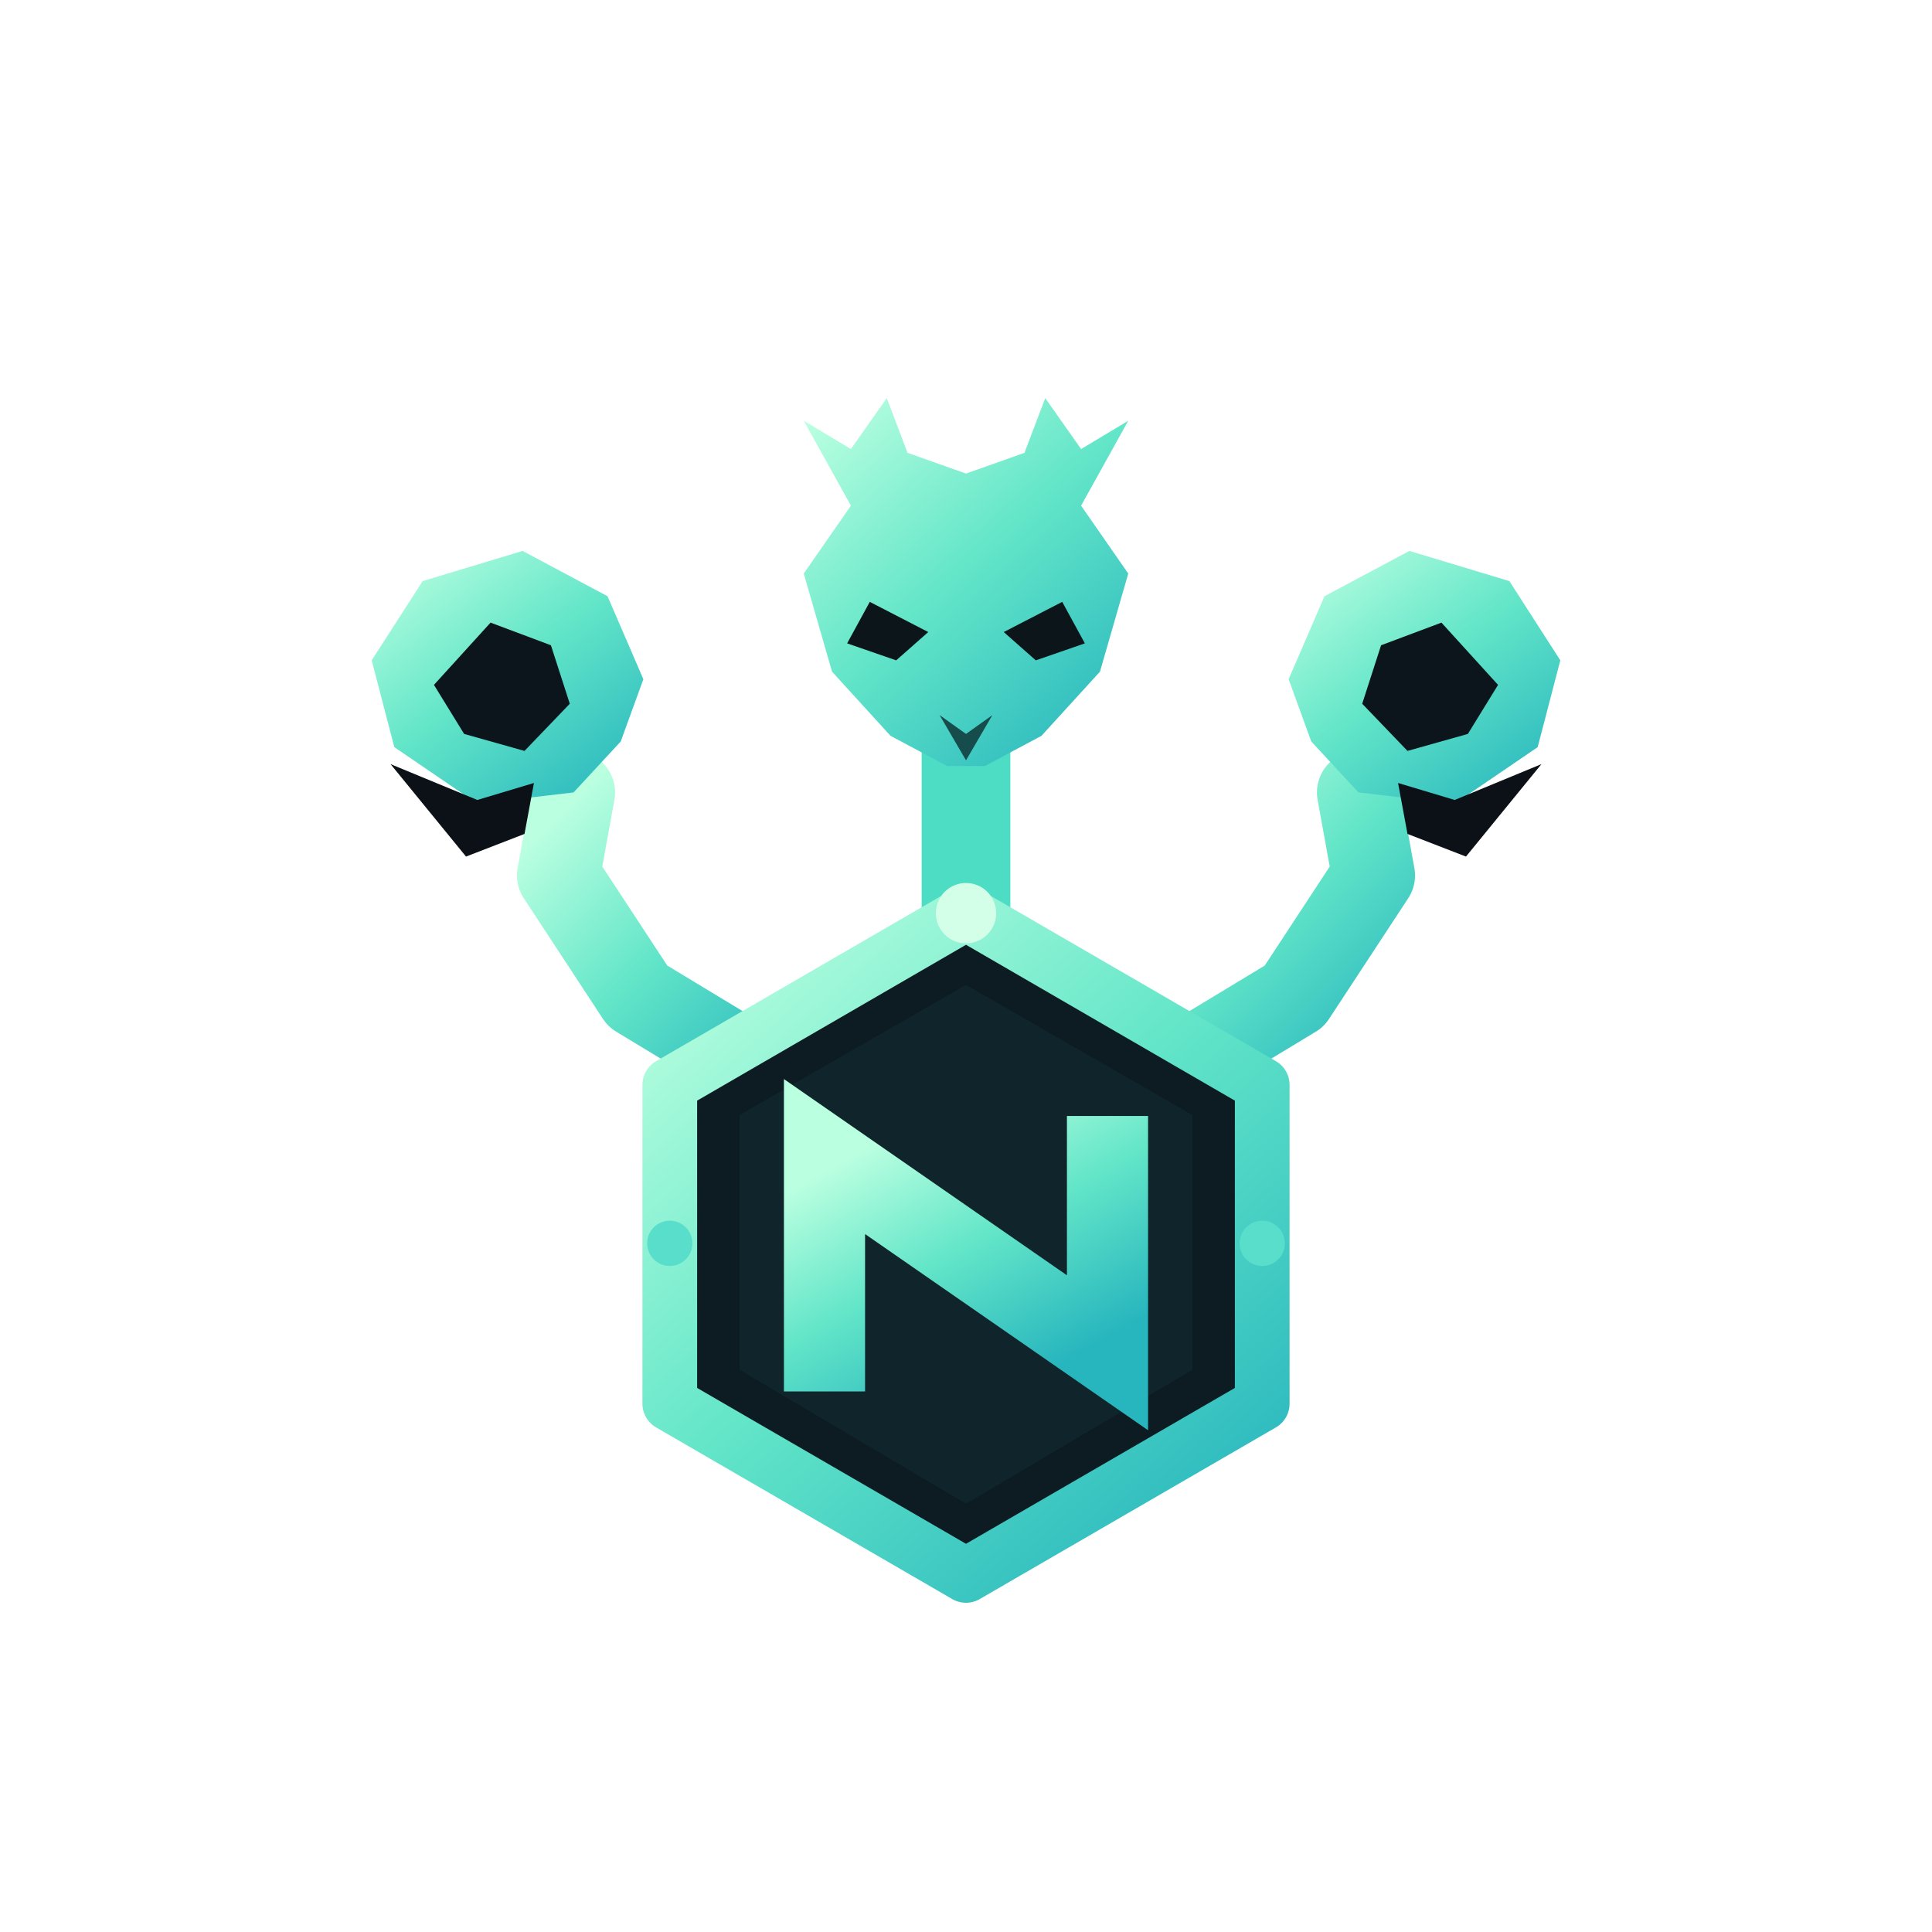
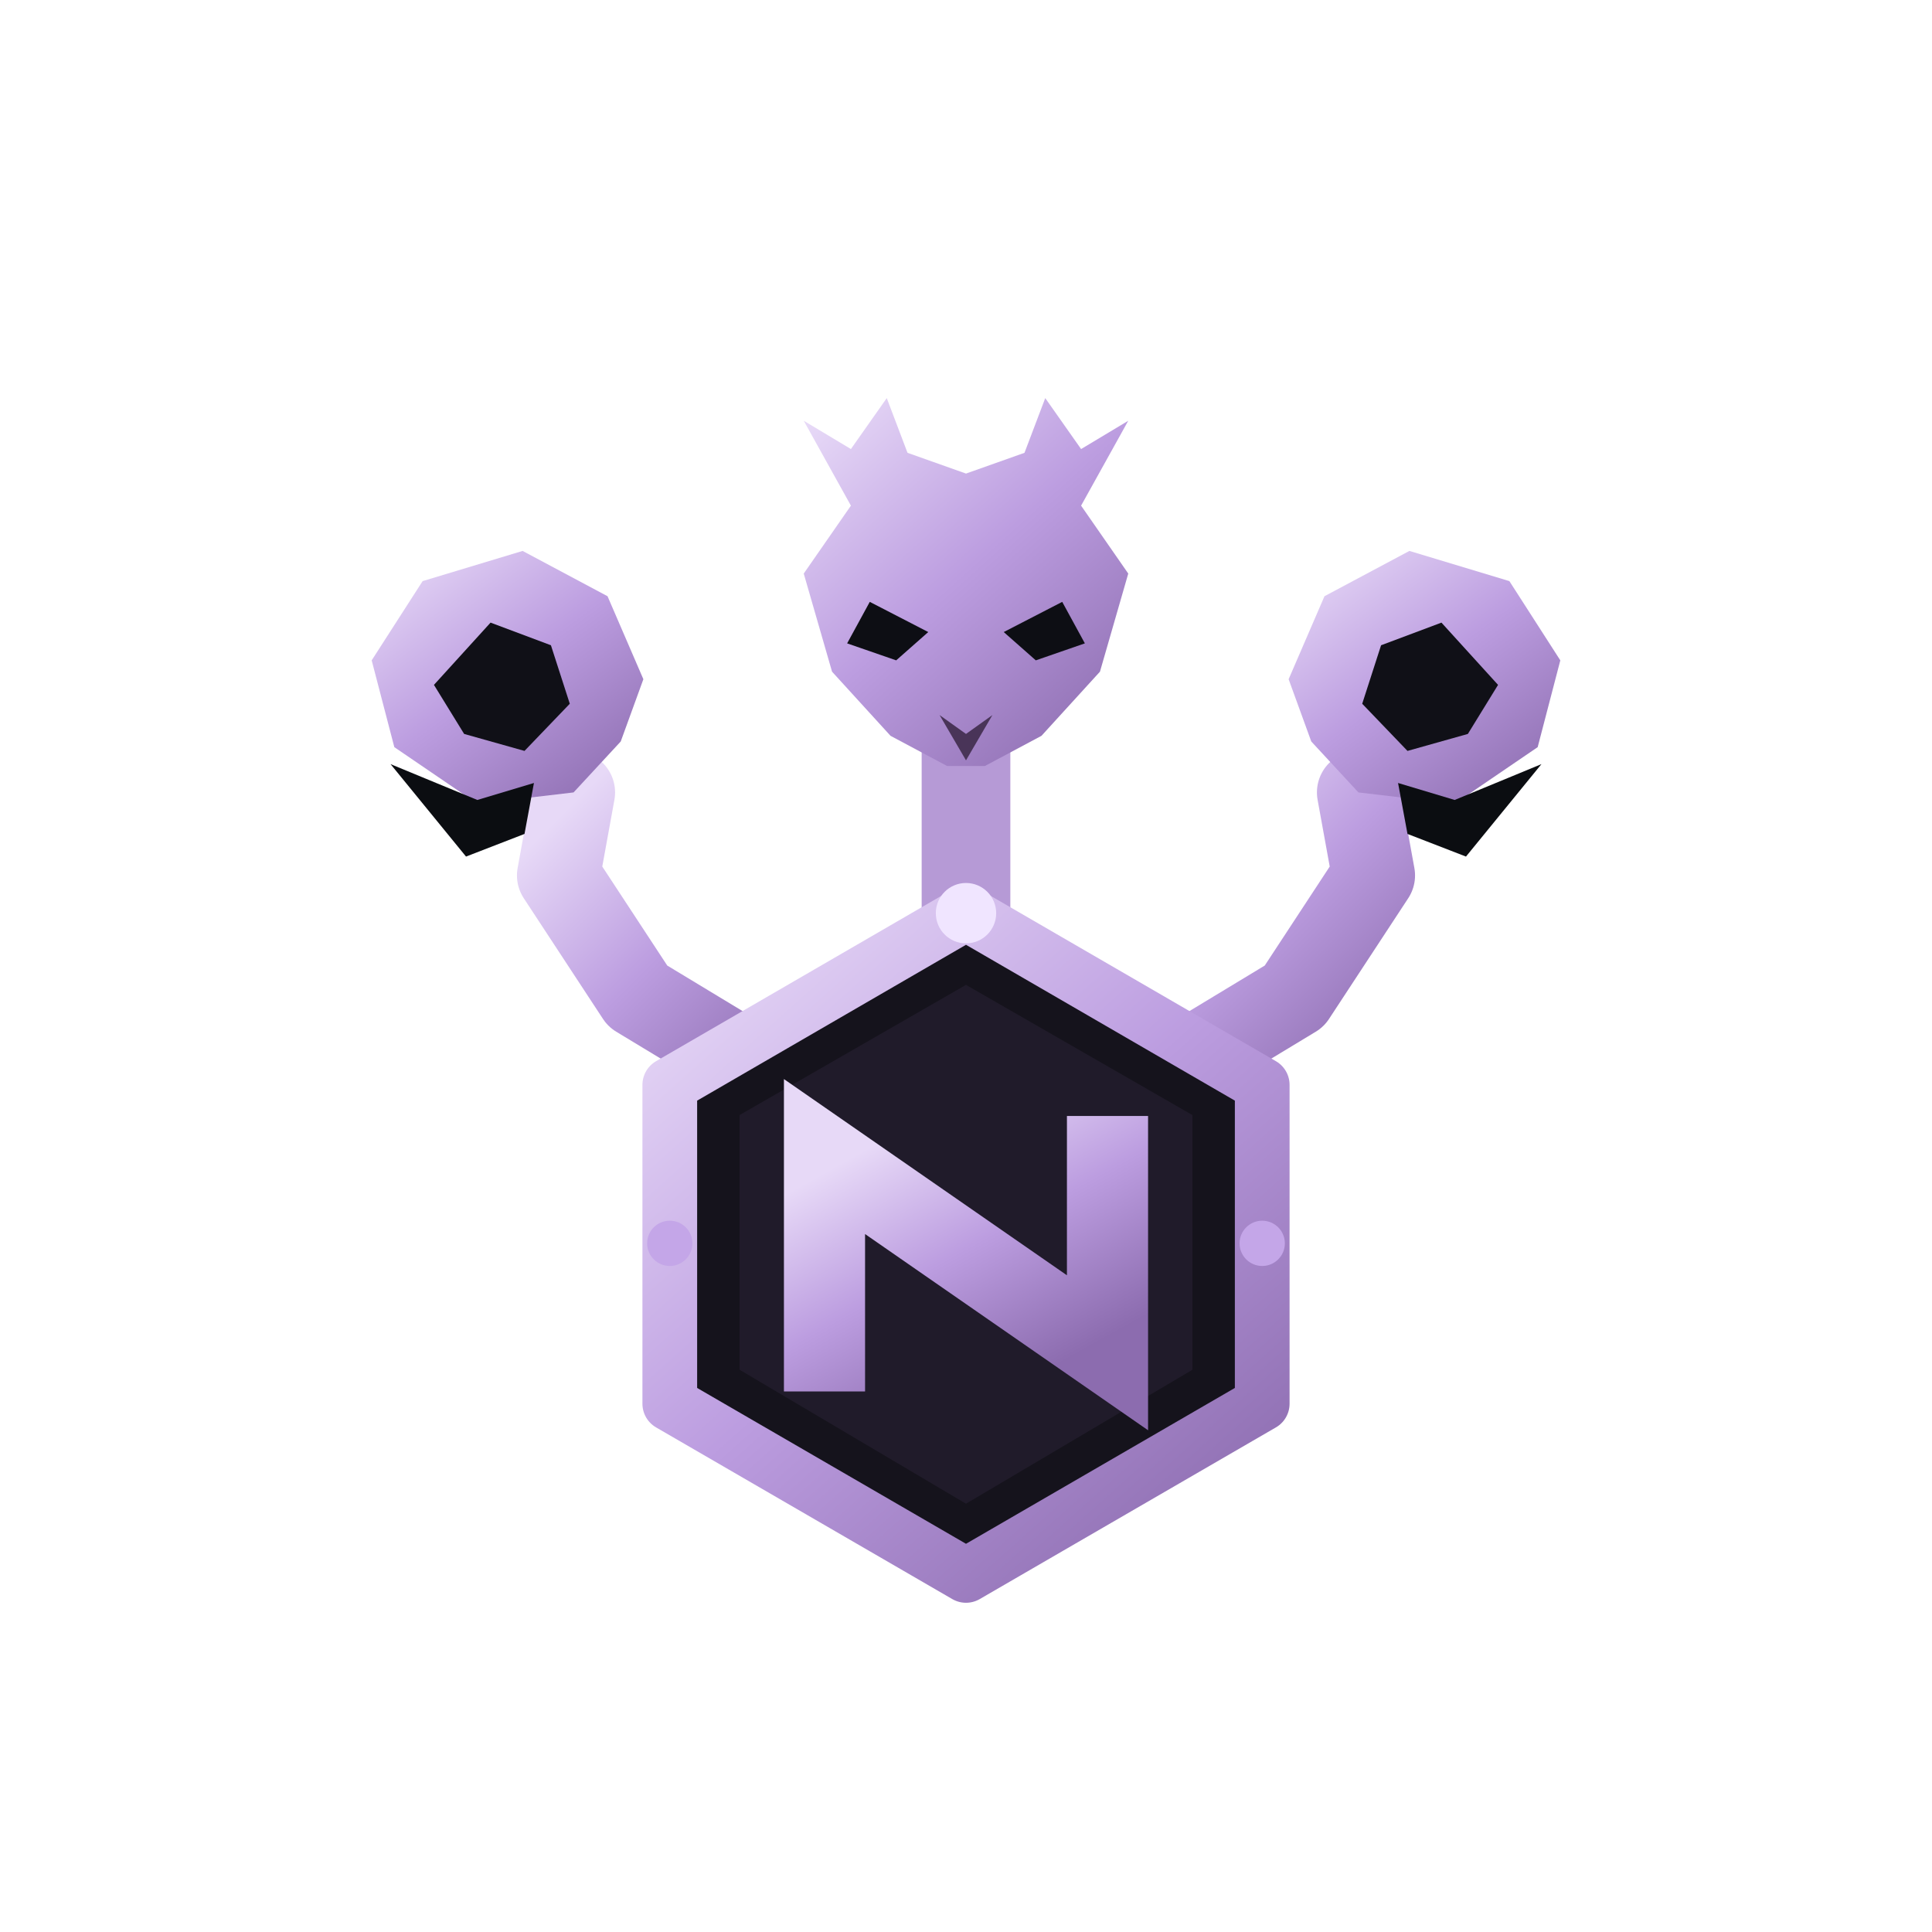
<svg xmlns="http://www.w3.org/2000/svg" viewBox="0 0 1024 1024" width="1024" height="1024">
  <defs>
    <linearGradient id="energy" x1="10%" y1="0%" x2="90%" y2="100%">
-       <stop stop-color="#B9FFE0" />
-       <stop offset=".48" stop-color="#62E5C8" />
-       <stop offset="1" stop-color="#28B6BE" />
+       <stop stop-color="#E7D9F7" />
+       <stop offset=".48" stop-color="#BC9DE0" />
+       <stop offset="1" stop-color="#8C6CAF" />
    </linearGradient>
    <linearGradient id="edge" x1="0" y1="0" x2="1" y2="1">
-       <stop stop-color="#204C53" />
-       <stop offset="1" stop-color="#12303A" />
+       <stop stop-color="#453951" />
+       <stop offset="1" stop-color="#292332" />
    </linearGradient>
    <radialGradient id="back" cx=".5" cy=".43" r=".75">
-       <stop stop-color="#162A31" />
-       <stop offset="1" stop-color="#0A1017" />
+       <stop stop-color="#211D2A" />
+       <stop offset="1" stop-color="#0B0D11" />
    </radialGradient>
    <filter id="glow">
      <feGaussianBlur stdDeviation="9" />
    </filter>
  </defs>
  <g fill="none" stroke-linecap="round" stroke-linejoin="round">
-     <path d="M512 365V494" stroke="#20484F" stroke-width="22" />
+     <path d="M512 365V494" stroke="#45364F" stroke-width="22" />
    <path d="M424 580 338 528 296 464 304 420" stroke="url(#energy)" stroke-width="44" />
    <path d="M600 580 686 528 728 464 720 420" stroke="url(#energy)" stroke-width="44" />
-     <path d="M512 514V375" stroke="#4DDCC4" stroke-width="47" />
+     <path d="M512 514V375" stroke="#B69AD6" stroke-width="47" />
  </g>
  <path d="M304 420 253 426 209 396 197 350 224 308 277 292 322 316 341 360 329 393Z" fill="url(#energy)" />
  <path d="M720 420 771 426 815 396 827 350 800 308 747 292 702 316 683 360 695 393Z" fill="url(#energy)" />
-   <path d="m260 330 32 12 10 31-24 25-32-9-16-26z" fill="#0C151B" />
-   <path d="m764 330-32 12-10 31 24 25 32-9 16-26z" fill="#0C151B" />
-   <path d="m207 405 46 19 30-9-5 27-31 12z" fill="#0B1117" />
-   <path d="m817 405-46 19-30-9 5 27 31 12z" fill="#0B1117" />
+   <path d="m260 330 32 12 10 31-24 25-32-9-16-26z" fill="#101017" />
+   <path d="m764 330-32 12-10 31 24 25 32-9 16-26z" fill="#101017" />
+   <path d="m207 405 46 19 30-9-5 27-31 12z" fill="#0B0D11" />
+   <path d="m817 405-46 19-30-9 5 27 31 12z" fill="#0B0D11" />
  <path d="M451 268 426 223 451 238 470 211 481 240 512 251 543 240 554 211 573 238 598 223 573 268 598 304 583 356 552 390 522 406H502l-30-16-31-34-15-52Z" fill="url(#energy)" />
-   <path d="m461 319 31 16-17 15-26-9zM563 319l-31 16 17 15 26-9z" fill="#0B151A" />
-   <path d="m498 379 14 10 14-10-14 24z" fill="#164D4C" />
-   <path d="M512 484 669 575V744L512 835 355 744V575Z" fill="#0D1B22" stroke="url(#energy)" stroke-width="29" stroke-linejoin="round" />
-   <path d="M512 522 632 591V726L512 797 392 726V591Z" fill="#10252B" />
+   <path d="m461 319 31 16-17 15-26-9zM563 319l-31 16 17 15 26-9z" fill="#0D0E14" />
+   <path d="m498 379 14 10 14-10-14 24z" fill="#493458" />
+   <path d="M512 484 669 575V744L512 835 355 744V575Z" fill="#15131C" stroke="url(#energy)" stroke-width="29" stroke-linejoin="round" />
+   <path d="M512 522 632 591V726L512 797 392 726V591Z" fill="#201B2A" />
  <path d="M437 716V613l150 104V613" fill="none" stroke="url(#energy)" stroke-width="43" stroke-linecap="square" stroke-linejoin="miter" />
-   <circle cx="512" cy="484" r="16" fill="#D3FFE9" />
-   <circle cx="355" cy="659" r="12" fill="#58DECA" />
-   <circle cx="669" cy="659" r="12" fill="#58DECA" />
+   <circle cx="512" cy="484" r="16" fill="#F0E5FF" />
+   <circle cx="355" cy="659" r="12" fill="#C4A6E8" />
+   <circle cx="669" cy="659" r="12" fill="#C4A6E8" />
</svg>
